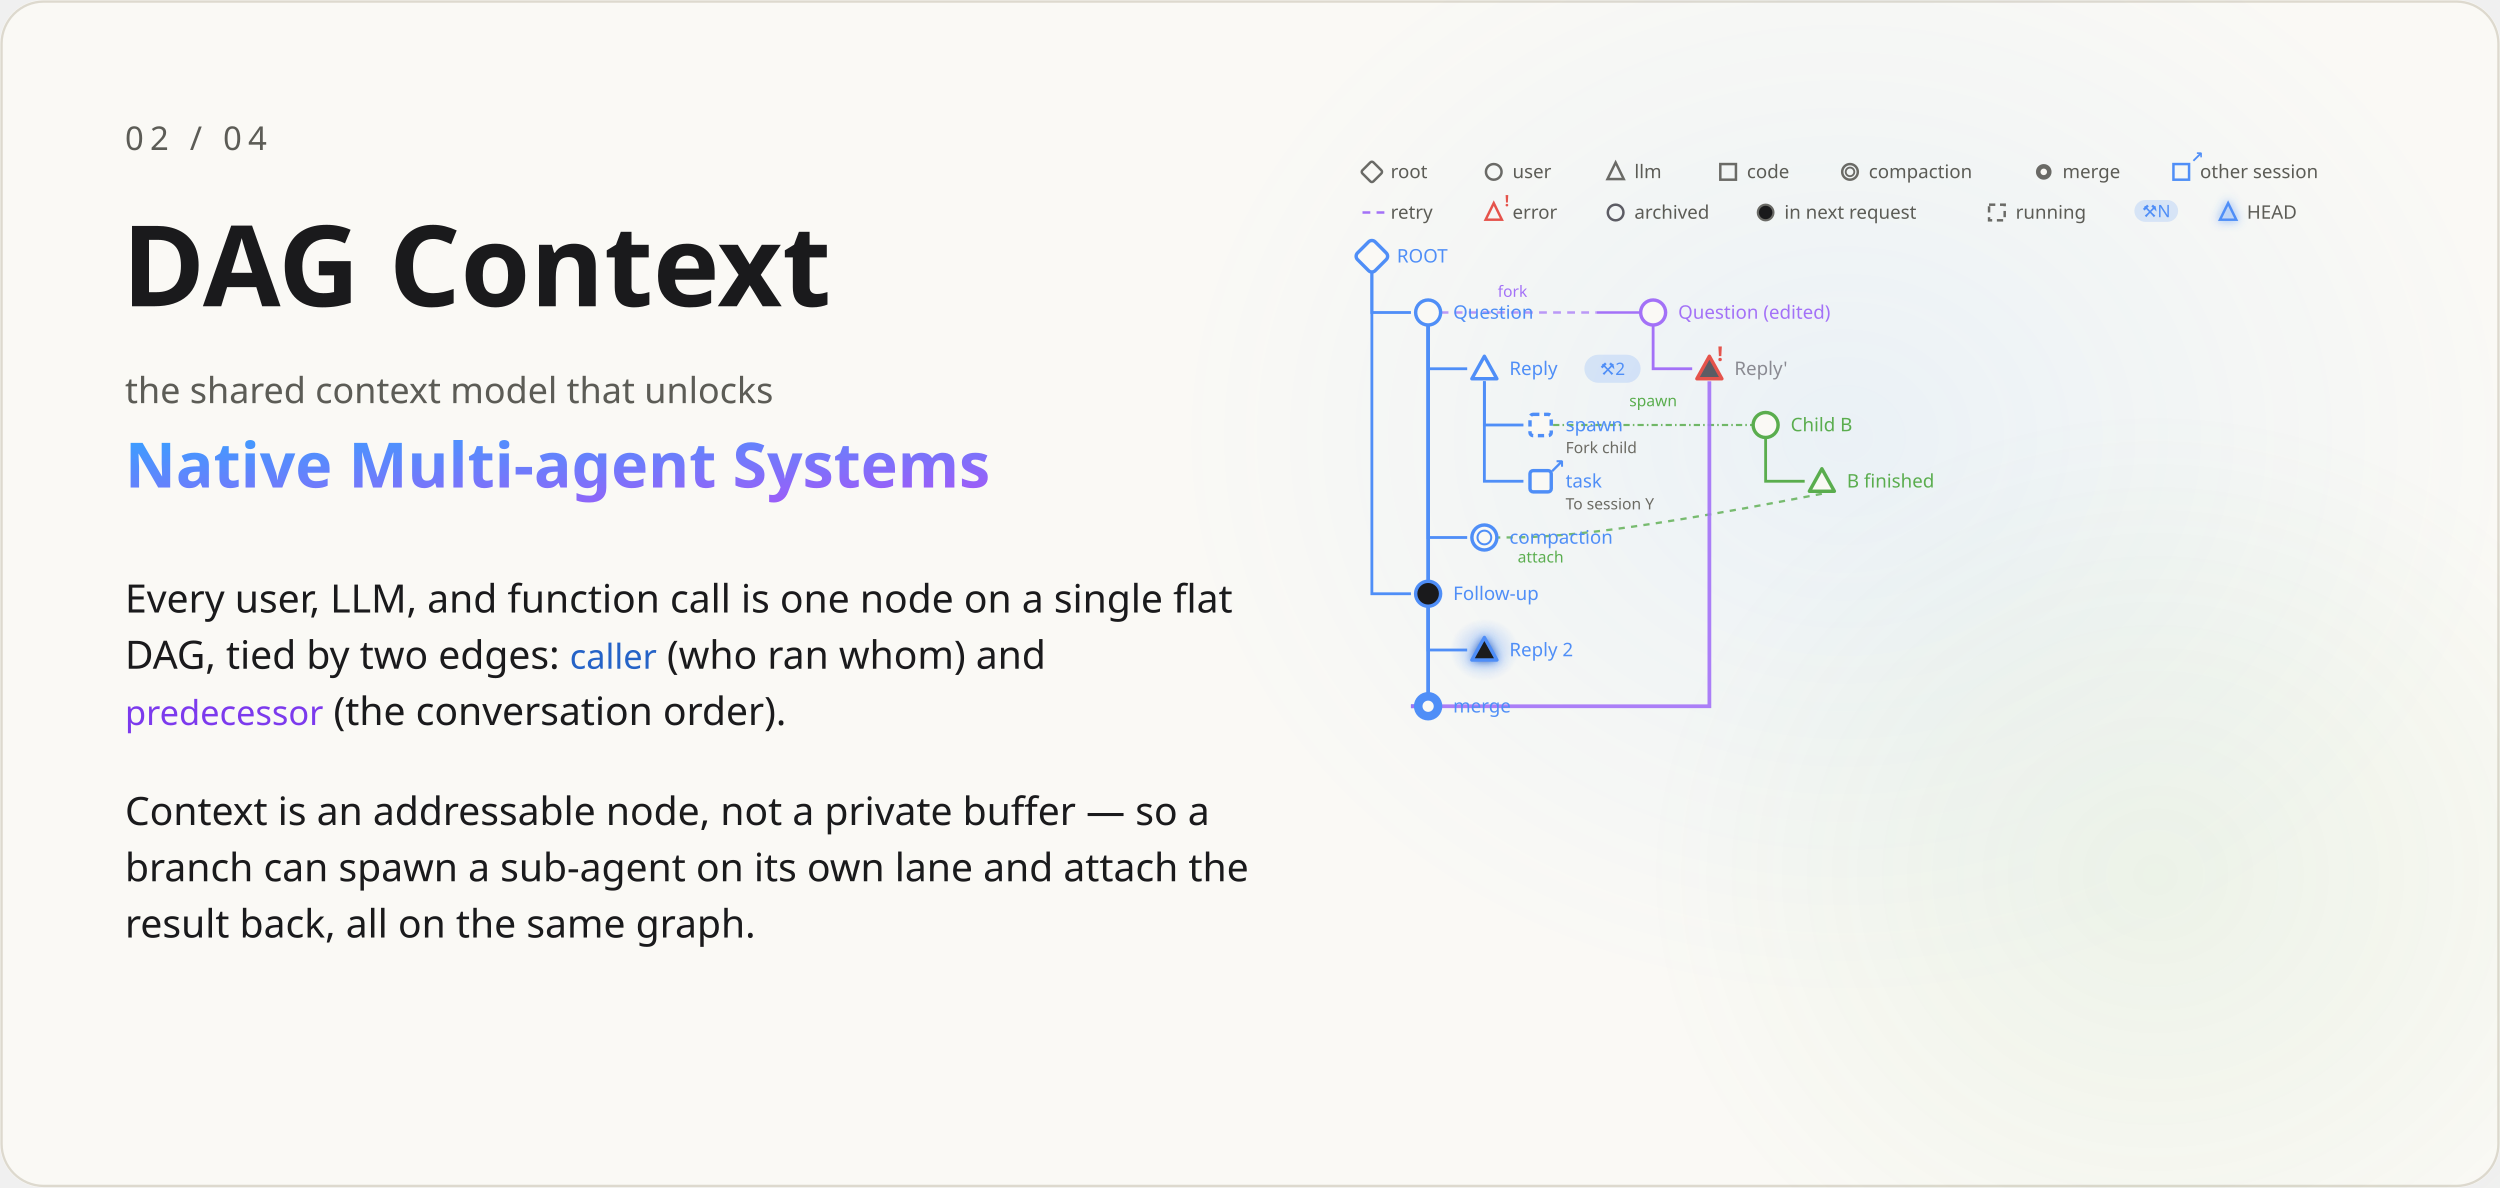
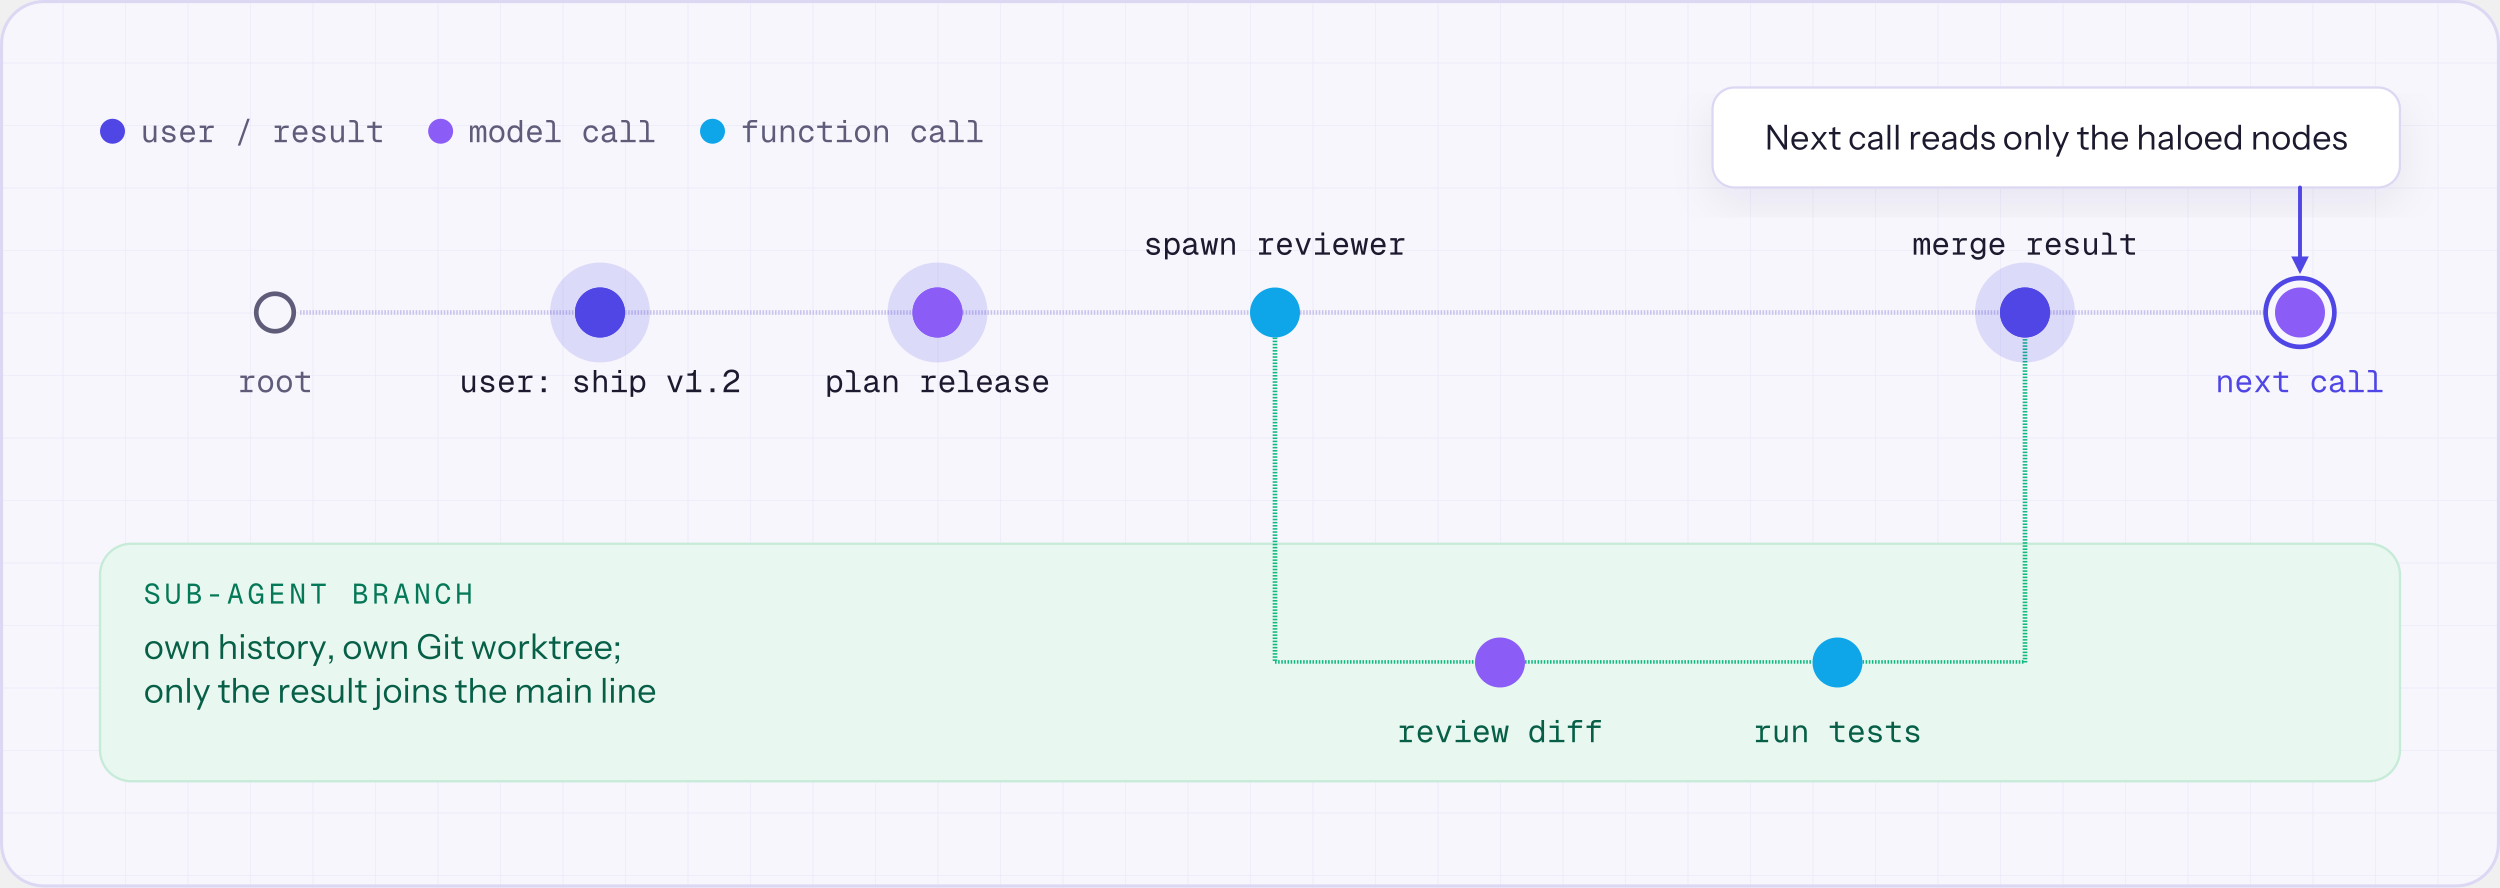
- <svg xmlns="http://www.w3.org/2000/svg" width="1600" height="760" viewBox="0 0 1600 760">
+ <svg xmlns="http://www.w3.org/2000/svg" width="1600" height="568" viewBox="0 0 1600 568" role="img" aria-label="Execution DAG: every call is a node and context is a selection of nodes">
  <defs>
-     <linearGradient id="bp-01-light" x1="0" y1="0" x2="1" y2="1">
-       <stop offset="0" stop-color="#3B9EFF" />
-       <stop offset="1" stop-color="#A855F7" />
-     </linearGradient>
-     <radialGradient id="glow-01-light" cx="0.5" cy="0.5" r="0.5">
-       <stop offset="0" stop-color="#3B9EFF" stop-opacity="0.08" />
-       <stop offset="1" stop-color="#3B9EFF" stop-opacity="0" />
-     </radialGradient>
-     <radialGradient id="glow2-01-light" cx="0.5" cy="0.5" r="0.5">
-       <stop offset="0" stop-color="#5AAD4E" stop-opacity="0.08" />
-       <stop offset="1" stop-color="#5AAD4E" stop-opacity="0" />
-     </radialGradient>
-     <radialGradient id="headHalo-01-light" cx="0.5" cy="0.5" r="0.5">
-       <stop offset="0" stop-color="#4f8ef7" stop-opacity="0.40" />
-       <stop offset="1" stop-color="#4f8ef7" stop-opacity="0" />
-     </radialGradient>
-     <filter id="headGlow-01-light" x="-80%" y="-80%" width="260%" height="260%">
-       <feGaussianBlur in="SourceGraphic" stdDeviation="3.2" result="b" />
-       <feMerge>
-         <feMergeNode in="b" />
-         <feMergeNode in="SourceGraphic" />
-       </feMerge>
+     <path id="mono-A" d="M26 0 242 710H358L574 0H482L300 632L118 0ZM135 202 165 286H435L465 202Z" />
+     <path id="mono-B" d="M90 0V710H290Q407 710 466.5 658.0Q526 606 526 516Q526 472 505.0 437.0Q484 402 446.0 382.0Q408 362 358 362V368Q420 368 464.5 347.0Q509 326 532.5 288.0Q556 250 556 198Q556 106 492.0 53.0Q428 0 315 0ZM176 84H316Q393 84 429.5 114.0Q466 144 466 198Q466 255 428.0 287.0Q390 319 316 319H176ZM176 403H294Q368 403 402.0 432.0Q436 461 436 514Q436 568 402.0 597.0Q368 626 294 626H176Z" />
+     <path id="mono-C" d="M302 -16Q217 -16 158.0 29.0Q99 74 68.5 157.0Q38 240 38 354Q38 469 68.5 552.0Q99 635 158.0 680.5Q217 726 302 726Q396 726 462.0 664.5Q528 603 550 493L458 487Q441 564 399.5 603.0Q358 642 302 642Q245 642 206.5 608.5Q168 575 148.0 510.5Q128 446 128 354Q128 263 148.0 199.0Q168 135 206.5 101.5Q245 68 302 68Q364 68 407.0 111.0Q450 154 465 239L556 234Q537 117 470.0 50.5Q403 -16 302 -16Z" />
+     <path id="mono-E" d="M90 0V710H522V626H176V397H510V315H176V84H530V0Z" />
+     <path id="mono-G" d="M298 -16Q223 -16 164.5 25.5Q106 67 72.0 149.5Q38 232 38 354Q38 469 69.5 552.0Q101 635 160.0 680.5Q219 726 302 726Q367 726 417.5 697.0Q468 668 502.0 616.5Q536 565 551 498L461 492Q444 558 404.5 600.0Q365 642 302 642Q247 642 208.0 608.5Q169 575 148.5 510.5Q128 446 128 354Q128 263 149.0 199.0Q170 135 209.5 101.5Q249 68 306 68Q357 68 393.5 94.5Q430 121 451.0 168.5Q472 216 474 277H304V359H554V0H474L470 168L494 160Q480 109 455.5 69.0Q431 29 392.5 6.5Q354 -16 298 -16Z" />
+     <path id="mono-H" d="M60 0V710H146V365L102 399H498L454 365V710H540V0H454V349L498 315H102L146 349V0Z" />
+     <path id="mono-N" d="M70 0V710H192L444 98V710H530V0H408L156 612V0Z" />
+     <path id="mono-R" d="M70 0V710H286Q398 710 463.0 653.5Q528 597 528 498Q528 448 505.0 409.5Q482 371 446.0 349.0Q410 327 372 324L368 336Q439 332 474.5 302.0Q510 272 516 204L534 0H448L431 193Q428 226 415.5 246.5Q403 267 376.5 276.5Q350 286 304 286H156V0ZM156 370H286Q360 370 399.0 403.5Q438 437 438 498Q438 560 399.0 593.0Q360 626 286 626H156Z" />
+     <path id="mono-S" d="M311 -16Q236 -16 178.0 15.0Q120 46 85.0 100.5Q50 155 44 227L134 233Q141 180 164.5 143.0Q188 106 225.5 87.0Q263 68 313 68Q363 68 397.0 80.5Q431 93 448.5 117.5Q466 142 466 176Q466 210 450.5 235.5Q435 261 392.5 283.0Q350 305 267 328Q193 349 147.5 374.0Q102 399 81.5 435.0Q61 471 61 524Q61 584 89.5 629.5Q118 675 171.0 700.5Q224 726 297 726Q370 726 422.0 696.5Q474 667 504.5 616.0Q535 565 543 500L453 494Q447 537 428.0 570.5Q409 604 376.0 623.0Q343 642 295 642Q229 642 190.0 610.5Q151 579 151 528Q151 495 165.5 473.5Q180 452 217.0 435.5Q254 419 321 400Q408 376 459.5 346.0Q511 316 533.5 274.5Q556 233 556 174Q556 118 525.0 75.0Q494 32 439.0 8.0Q384 -16 311 -16Z" />
+     <path id="mono-T" d="M257 0V626H40V710H560V626H343V0Z" />
+     <path id="mono-U" d="M300 -16Q188 -16 124.0 55.0Q60 126 60 248V710H146V248Q146 160 185.5 114.0Q225 68 300 68Q375 68 414.5 114.0Q454 160 454 248V710H540V248Q540 126 476.0 55.0Q412 -16 300 -16Z" />
+     <path id="mono-a" d="M230 -12Q180 -12 140.0 6.0Q100 24 77.0 56.5Q54 89 54 132Q54 200 94.5 237.5Q135 275 222 292L400 328Q400 396 369.5 429.0Q339 462 282 462Q227 462 196.0 437.5Q165 413 153 367L64 374Q79 449 135.5 495.5Q192 542 282 542Q378 542 431.0 484.5Q484 427 484 326V106Q484 88 492.0 81.0Q500 74 516 74H550V0Q544 -1 531.0 -1.5Q518 -2 506 -2Q472 -2 448.5 9.0Q425 20 413.0 44.5Q401 69 400 108H416Q409 74 382.5 46.5Q356 19 316.0 3.5Q276 -12 230 -12ZM238 62Q292 62 328.0 80.5Q364 99 382.0 132.5Q400 166 400 210V256L238 224Q184 214 163.0 193.5Q142 173 142 140Q142 103 167.5 82.5Q193 62 238 62Z" />
+     <path id="mono-c" d="M314 -12Q240 -12 185.0 22.0Q130 56 100.0 118.5Q70 181 70 265Q70 349 100.0 411.0Q130 473 185.0 507.5Q240 542 314 542Q373 542 419.0 520.5Q465 499 495.0 458.0Q525 417 536 358L448 352Q436 405 400.5 433.5Q365 462 314 462Q241 462 199.5 409.5Q158 357 158 265Q158 173 199.5 120.5Q241 68 314 68Q365 68 402.5 98.0Q440 128 452 188L540 182Q529 123 498.0 79.5Q467 36 420.0 12.0Q373 -12 314 -12Z" />
+     <path id="mono-colon" d="M238 0V122H362V0ZM238 386V508H362V386Z" />
+     <path id="mono-d" d="M267 -12Q197 -12 146.0 22.0Q95 56 67.5 118.0Q40 180 40 265Q40 350 67.5 412.0Q95 474 146.0 508.0Q197 542 267 542Q323 542 365.0 515.5Q407 489 426 456V710H510V0H434L431 80Q409 37 366.0 12.5Q323 -12 267 -12ZM272 68Q320 68 354.5 92.0Q389 116 407.5 160.5Q426 205 426 265Q426 327 407.5 371.0Q389 415 354.0 438.5Q319 462 270 462Q205 462 166.5 409.5Q128 357 128 265Q128 174 166.5 121.0Q205 68 272 68Z" />
+     <path id="mono-e" d="M309 -12Q234 -12 179.5 22.0Q125 56 95.5 118.5Q66 181 66 265Q66 349 95.5 411.0Q125 473 178.5 507.5Q232 542 305 542Q374 542 427.0 509.5Q480 477 510.0 415.0Q540 353 540 264V239H154Q159 154 199.5 111.0Q240 68 309 68Q361 68 394.5 92.5Q428 117 441 157L531 150Q510 79 451.5 33.5Q393 -12 309 -12ZM154 313H448Q442 390 403.0 426.0Q364 462 305 462Q244 462 204.5 424.5Q165 387 154 313Z" />
+     <path id="mono-f" d="M212 0V564Q212 635 248.5 672.5Q285 710 360 710H530V636H360Q329 636 312.5 616.5Q296 597 296 564V0ZM70 456V530H520V456Z" />
+     <path id="mono-g" d="M297 -162Q240 -162 194.0 -143.0Q148 -124 117.0 -89.0Q86 -54 75 -8L163 -2Q175 -39 205.5 -60.5Q236 -82 297 -82Q369 -82 407.5 -53.0Q446 -24 446 34V120Q427 78 385.0 53.0Q343 28 291 28Q224 28 171.5 61.0Q119 94 89.5 152.0Q60 210 60 285Q60 361 89.0 418.5Q118 476 169.5 509.0Q221 542 287 542Q343 542 387.5 516.0Q432 490 450 446V530H530V36Q530 -26 502.0 -70.5Q474 -115 422.0 -138.5Q370 -162 297 -162ZM295 108Q363 108 404.0 155.5Q445 203 446 285Q447 340 428.5 379.5Q410 419 375.5 440.5Q341 462 295 462Q225 462 186.5 414.5Q148 367 148 285Q148 203 187.5 155.5Q227 108 295 108Z" />
+     <path id="mono-h" d="M100 0V710H184V413L174 415Q184 459 208.0 487.0Q232 515 267.0 528.5Q302 542 343 542Q400 542 439.5 516.5Q479 491 499.5 445.5Q520 400 520 341V0H436V317Q436 394 408.5 431.0Q381 468 325 468Q261 468 222.5 429.0Q184 390 184 316V0Z" />
+     <path id="mono-hyphen" d="M140 252V331H460V252Z" />
+     <path id="mono-i" d="M293 0V530H377V0ZM80 0V74H560V0ZM90 456V530H377V456ZM285 613V711H373V613Z" />
+     <path id="mono-l" d="M273 0V568Q273 600 255.0 618.0Q237 636 205 636H80V710H209Q282 710 319.5 672.5Q357 635 357 562V0ZM60 0V74H540V0Z" />
+     <path id="mono-m" d="M40 0V530H117L120 412L110 414Q119 473 148.5 507.5Q178 542 224 542Q271 542 296.5 508.0Q322 474 328 408H318Q327 470 358.5 506.0Q390 542 438 542Q502 542 531.0 498.0Q560 454 560 352V0H476V340Q476 411 461.0 439.5Q446 468 414 468Q393 468 377.0 454.5Q361 441 351.5 412.0Q342 383 342 338V0H258V340Q258 408 243.5 438.0Q229 468 196 468Q175 468 159.0 454.5Q143 441 133.5 412.0Q124 383 124 338V0Z" />
+     <path id="mono-n" d="M84 0V530H161L164 395L154 404Q164 451 190.5 481.5Q217 512 254.0 527.0Q291 542 332 542Q393 542 433.5 515.0Q474 488 495.0 442.5Q516 397 516 341V0H432V317Q432 391 403.0 429.5Q374 468 314 468Q273 468 240.0 450.5Q207 433 187.5 399.5Q168 366 168 317V0Z" />
+     <path id="mono-o" d="M300 -12Q227 -12 172.5 22.0Q118 56 88.0 118.5Q58 181 58 265Q58 350 88.0 412.0Q118 474 172.5 508.0Q227 542 300 542Q373 542 427.5 508.0Q482 474 512.0 412.0Q542 350 542 265Q542 181 512.0 118.5Q482 56 427.5 22.0Q373 -12 300 -12ZM300 68Q373 68 413.5 120.5Q454 173 454 265Q454 357 413.5 409.5Q373 462 300 462Q227 462 186.5 409.5Q146 357 146 265Q146 173 186.5 120.5Q227 68 300 68Z" />
+     <path id="mono-one" d="M284 0V526H98V600H194Q232 600 255.5 611.0Q279 622 289.5 646.0Q300 670 300 710H370V0ZM60 0V84H540V0Z" />
+     <path id="mono-p" d="M80 -150V530H158L160 410L148 416Q168 478 214.5 510.0Q261 542 322 542Q401 542 451.5 503.0Q502 464 526.0 401.0Q550 338 550 265Q550 192 526.0 129.0Q502 66 451.5 27.0Q401 -12 322 -12Q281 -12 245.5 2.0Q210 16 185.5 41.0Q161 66 152 100L164 114V-150ZM314 68Q383 68 422.5 120.0Q462 172 462 265Q462 358 422.5 410.0Q383 462 314 462Q268 462 234.5 440.0Q201 418 182.5 374.0Q164 330 164 265Q164 200 182.0 156.0Q200 112 234.0 90.0Q268 68 314 68Z" />
+     <path id="mono-period" d="M238 0V122H362V0Z" />
+     <path id="mono-r" d="M228 0V530H298L306 396L298 398Q308 466 341.5 498.0Q375 530 431 530H540V454H432Q393 454 366.5 438.5Q340 423 326.0 393.5Q312 364 312 320V0ZM90 0V74H480V0ZM90 456V530H274V456Z" />
+     <path id="mono-s" d="M310 -12Q241 -12 191.0 12.0Q141 36 112.5 76.5Q84 117 80 167L168 173Q176 124 211.5 96.0Q247 68 310 68Q369 68 401.5 85.0Q434 102 434 138Q434 161 423.0 176.0Q412 191 382.0 201.5Q352 212 294 222Q217 236 173.5 256.5Q130 277 112.0 308.0Q94 339 94 382Q94 428 117.0 464.0Q140 500 185.0 521.0Q230 542 295 542Q361 542 405.5 518.5Q450 495 476.0 456.5Q502 418 510 372L422 366Q416 394 399.5 415.5Q383 437 356.5 449.5Q330 462 294 462Q236 462 208.0 439.0Q180 416 180 382Q180 355 193.0 339.0Q206 323 235.0 313.5Q264 304 312 296Q394 283 439.0 262.5Q484 242 502.0 212.0Q520 182 520 138Q520 91 492.5 57.5Q465 24 417.5 6.0Q370 -12 310 -12Z" />
+     <path id="mono-slash" d="M108 -110 412 750H492L188 -110Z" />
+     <path id="mono-t" d="M378 0Q301 0 263.0 36.0Q225 72 225 146V654H309V146Q309 109 326.0 91.5Q343 74 378 74H520V0ZM50 456V530H520V456Z" />
+     <path id="mono-two" d="M50 0Q50 75 73.5 135.5Q97 196 156.5 251.0Q216 306 322 362Q371 388 401.0 410.0Q431 432 445.0 457.0Q459 482 459 518Q459 555 443.0 582.5Q427 610 395.5 626.0Q364 642 317 642Q242 642 198.5 603.0Q155 564 144 492L54 498Q66 602 134.0 664.0Q202 726 317 726Q390 726 442.0 700.0Q494 674 521.5 627.5Q549 581 549 520Q549 466 531.0 426.5Q513 387 470.5 353.0Q428 319 354 280Q290 246 246.5 211.0Q203 176 180.5 143.5Q158 111 156 84H550V0Z" />
+     <path id="mono-u" d="M263 -12Q184 -12 137.0 41.5Q90 95 90 189V530H174V212Q174 135 201.5 98.5Q229 62 286 62Q348 62 384.0 102.5Q420 143 420 214V530H504V0H424V131L437 124Q421 59 376.0 23.5Q331 -12 263 -12Z" />
+     <path id="mono-v" d="M247 0 50 530H142L300 86L458 530H550L353 0Z" />
+     <path id="mono-w" d="M125 0 20 530H112L181 88L259 456H341L419 88L488 530H580L476 0H370L300 334L230 0Z" />
+     <path id="mono-x" d="M54 0 249 272 64 530H162L301 330L437 530H537L353 270L546 0H448L301 214L154 0Z" />
+     <path id="sans-G" d="M410 -10Q300 -10 219.0 35.0Q138 80 94.0 161.5Q50 243 50 354Q50 465 93.5 549.5Q137 634 214.5 682.0Q292 730 393 730Q472 730 536.5 700.0Q601 670 642.5 617.0Q684 564 693 494H611Q601 568 542.5 612.0Q484 656 396 656Q317 656 258.0 618.5Q199 581 166.5 514.0Q134 447 134 356Q134 265 167.5 199.5Q201 134 264.5 99.0Q328 64 417 64Q478 64 526.0 81.5Q574 99 613 136L695 106Q640 48 568.5 19.0Q497 -10 410 -10ZM613 106V339L644 308H416V380H695V106Z" />
+     <path id="sans-N" d="M86 0V720H171L584 114L572 112V720H650V0H565L152 606L164 608V0Z" />
+     <path id="sans-a" d="M393 0Q389 17 387.5 39.0Q386 61 386 95H381V339Q381 397 354.5 424.5Q328 452 269 452Q211 452 176.5 428.5Q142 405 138 362H61Q66 436 123.0 478.0Q180 520 272 520Q367 520 413.0 475.0Q459 430 459 340V95Q459 73 462.0 49.5Q465 26 470 0ZM218 -10Q139 -10 92.5 28.5Q46 67 46 134Q46 201 92.0 238.0Q138 275 226 290L404 320V254L238 228Q182 219 153.0 198.0Q124 177 124 137Q124 98 150.5 78.0Q177 58 229 58Q296 58 338.5 88.5Q381 119 381 168L394 97Q378 46 331.5 18.0Q285 -10 218 -10Z" />
+     <path id="sans-c" d="M282 -10Q212 -10 157.5 24.5Q103 59 71.5 119.5Q40 180 40 257Q40 334 71.5 393.0Q103 452 157.5 486.0Q212 520 281 520Q338 520 383.5 498.0Q429 476 458.5 435.5Q488 395 496 341H422Q412 390 376.0 421.0Q340 452 283 452Q234 452 198.0 428.0Q162 404 142.0 360.0Q122 316 122 257Q122 198 142.0 153.0Q162 108 198.5 83.0Q235 58 284 58Q339 58 376.0 88.5Q413 119 423 168H497Q488 115 457.5 74.5Q427 34 382.0 12.0Q337 -10 282 -10Z" />
+     <path id="sans-comma" d="M77 -144V-103Q106 -92 119.0 -68.5Q132 -45 132 3L163 0H77V102H178V21Q178 -43 154.0 -85.0Q130 -127 77 -144Z" />
+     <path id="sans-d" d="M451 0V119L461 116Q442 58 391.5 24.0Q341 -10 271 -10Q202 -10 150.5 23.0Q99 56 70.5 115.0Q42 174 42 253Q42 333 71.0 393.0Q100 453 152.0 486.0Q204 519 274 519Q346 519 395.0 484.0Q444 449 462 385L446 383V720H526V0ZM286 60Q363 60 406.5 112.5Q450 165 450 256Q450 345 406.0 397.0Q362 449 286 449Q210 449 167.0 397.0Q124 345 124 253Q124 163 167.0 111.5Q210 60 286 60Z" />
+     <path id="sans-e" d="M289 -10Q216 -10 160.0 24.5Q104 59 72.0 119.0Q40 179 40 257Q40 335 71.5 394.5Q103 454 160.0 487.0Q217 520 291 520Q362 520 414.5 489.0Q467 458 495.5 402.0Q524 346 524 270Q524 260 523.5 251.0Q523 242 521 231H100V298H472L446 261Q446 353 405.5 402.5Q365 452 291 452Q215 452 168.5 399.5Q122 347 122 258Q122 167 168.5 112.5Q215 58 293 58Q342 58 379.0 79.5Q416 101 433 141H509Q484 71 425.5 30.5Q367 -10 289 -10Z" />
+     <path id="sans-h" d="M80 0V720H160V0ZM445 0V334Q445 392 416.0 421.0Q387 450 330 450Q280 450 241.5 428.0Q203 406 181.5 367.0Q160 328 160 276L147 397Q173 454 226.5 487.0Q280 520 348 520Q428 520 476.5 474.5Q525 429 525 355V0Z" />
+     <path id="sans-i" d="M80 0V510H160V0ZM74 626V720H166V626Z" />
+     <path id="sans-j" d="M16 -215Q-3 -215 -15.0 -213.0Q-27 -211 -35 -208V-145Q-28 -147 -15.5 -149.0Q-3 -151 11 -151Q50 -151 65.0 -134.0Q80 -117 80 -83V510H160V-87Q160 -149 126.0 -182.0Q92 -215 16 -215ZM74 626V720H166V626Z" />
+     <path id="sans-k" d="M80 0V740H160V0ZM413 0 142 265 403 510H513L220 242L225 289L523 0Z" />
+     <path id="sans-l" d="M80 0V720H160V0Z" />
+     <path id="sans-m" d="M80 0V510H155V390H160V0ZM424 0V338Q424 396 398.0 423.0Q372 450 323 450Q277 450 240.0 428.0Q203 406 181.5 367.0Q160 328 160 276L147 397Q173 454 225.0 487.0Q277 520 338 520Q412 520 458.0 476.5Q504 433 504 359V0ZM768 0V338Q768 396 742.0 423.0Q716 450 667 450Q621 450 584.0 428.0Q547 406 525.5 367.0Q504 328 504 276L484 397Q510 454 564.0 487.0Q618 520 680 520Q754 520 801.0 476.5Q848 433 848 359V0Z" />
+     <path id="sans-n" d="M80 0V510H155V390H160V0ZM445 0V334Q445 392 416.0 421.0Q387 450 330 450Q280 450 241.5 428.0Q203 406 181.5 367.0Q160 328 160 276L147 397Q173 454 226.5 487.0Q280 520 348 520Q428 520 476.5 474.5Q525 429 525 355V0Z" />
+     <path id="sans-o" d="M292 -10Q217 -10 160.0 25.0Q103 60 71.5 120.5Q40 181 40 257Q40 334 72.0 393.0Q104 452 160.5 486.0Q217 520 292 520Q368 520 424.5 486.0Q481 452 512.5 393.0Q544 334 544 257Q544 181 512.5 120.5Q481 60 424.5 25.0Q368 -10 292 -10ZM292 58Q344 58 382.0 83.5Q420 109 441.0 154.0Q462 199 462 258Q462 346 415.5 399.0Q369 452 292 452Q216 452 169.0 399.0Q122 346 122 258Q122 199 143.0 154.0Q164 109 202.5 83.5Q241 58 292 58Z" />
+     <path id="sans-r" d="M80 0V510H155V380H160V0ZM160 266 147 387Q165 452 211.0 486.0Q257 520 317 520Q342 520 351 516V439Q346 441 337.0 441.5Q328 442 315 442Q239 442 199.5 396.5Q160 351 160 266Z" />
+     <path id="sans-s" d="M253 -10Q159 -10 103.0 33.5Q47 77 39 157H116Q123 108 159.0 82.0Q195 56 255 56Q308 56 338.0 76.0Q368 96 368 133Q368 159 351.0 178.5Q334 198 283 211L201 232Q131 250 96.0 287.5Q61 325 61 377Q61 443 110.0 481.5Q159 520 243 520Q326 520 378.0 480.0Q430 440 437 369H360Q353 410 322.0 432.0Q291 454 240 454Q191 454 164.0 435.5Q137 417 137 383Q137 357 156.5 338.0Q176 319 222 306L302 284Q373 265 409.0 226.0Q445 187 445 132Q445 65 394.0 27.5Q343 -10 253 -10Z" />
+     <path id="sans-semicolon" d="M77 -144V-103Q106 -92 119.0 -68.5Q132 -45 132 3L163 0H77V102H178V21Q178 -43 154.0 -85.0Q130 -127 77 -144ZM76 380V483H179V380Z" />
+     <path id="sans-t" d="M284 -9Q199 -9 160.5 29.5Q122 68 122 141V629L202 659V142Q202 99 224.0 79.0Q246 59 296 59Q316 59 330.5 61.5Q345 64 354 68V0Q344 -4 325.5 -6.5Q307 -9 284 -9ZM17 442V510H354V442Z" />
+     <path id="sans-u" d="M246 -10Q196 -10 157.0 10.5Q118 31 96.0 68.5Q74 106 74 155V510H154V176Q154 118 182.5 89.0Q211 60 264 60Q312 60 349.0 82.0Q386 104 407.5 143.5Q429 183 429 234L442 113Q417 56 364.0 23.0Q311 -10 246 -10ZM434 0V120H429V510H509V0Z" />
+     <path id="sans-w" d="M184 0 28 510H109L229 73H209L353 510H418L563 73H543L662 510H739L583 0H518L374 427H395L249 0Z" />
+     <path id="sans-x" d="M426 0 257 237 55 510H148L304 291L519 0ZM262 287 422 510H512L304 233ZM296 232 123 0H32L257 289Z" />
+     <path id="sans-y" d="M124 -205 238 60 256 88 423 510H505L209 -205ZM247 -5 18 510H106L303 49Z" />
+     <marker id="head-accent" viewBox="0 0 10 10" refX="7" refY="5" markerWidth="4.5" markerHeight="4.5" orient="auto">
+       <path d="M0 0 L10 5 L0 10 z" fill="#4F46E5" />
+     </marker>
+     <pattern id="grid" width="40" height="40" patternUnits="userSpaceOnUse">
+       <path d="M40 0 L0 0 L0 40" fill="none" stroke="#ECEAF8" stroke-width="1" />
+     </pattern>
+     <filter id="shadow" x="-10%" y="-10%" width="120%" height="140%">
+       <feDropShadow dx="0" dy="10" stdDeviation="14" flood-color="#23214F" flood-opacity="0.07" />
    </filter>
  </defs>
-   <rect width="1600" height="760" rx="28" fill="#faf9f5" />
-   <rect x="1" y="1" width="1598" height="758" rx="27" fill="none" stroke="#ddd9ce" stroke-width="1.5" />
-   <ellipse cx="1180" cy="280" rx="430" ry="360" fill="url(#glow-01-light)" />
-   <ellipse cx="1380" cy="560" rx="330" ry="300" fill="url(#glow2-01-light)" />
-   <text x="80" y="96" font-family="Geist Mono" font-size="21" fill="#5c5c56" letter-spacing="4">02 / 04</text>
-   <text x="78" y="196" font-family="Instrument Sans" font-weight="700" font-size="72" fill="#1a1a1c">DAG Context</text>
-   <text x="80" y="258" font-family="Geist Mono" font-size="23" fill="#5c5c56">the shared context model that unlocks</text>
-   <text x="80" y="312" font-family="Instrument Sans" font-weight="700" font-size="40" fill="url(#bp-01-light)">Native Multi-agent Systems</text>
-   <text x="80" y="392" font-family="Instrument Sans" font-size="25" fill="#1a1a1c">Every user, LLM, and function call is one node on a single flat</text>
-   <text x="80" y="428" font-family="Instrument Sans" font-size="25" fill="#1a1a1c">DAG, tied by two edges: <tspan font-family="Geist Mono" font-size="22" fill="#2563c7">caller</tspan> (who ran whom) and</text>
-   <text x="80" y="464" font-family="Instrument Sans" font-size="25" fill="#1a1a1c">
-     <tspan font-family="Geist Mono" font-size="22" fill="#7c3aed">predecessor</tspan> (the conversation order).</text>
-   <text x="80" y="528" font-family="Instrument Sans" font-size="25" fill="#1a1a1c">Context is an addressable node, not a private buffer — so a</text>
-   <text x="80" y="564" font-family="Instrument Sans" font-size="25" fill="#1a1a1c">branch can spawn a sub-agent on its own lane and attach the</text>
-   <text x="80" y="600" font-family="Instrument Sans" font-size="25" fill="#1a1a1c">result back, all on the same graph.</text>
-   <g transform="translate(878,100)">
-     <g font-family="Geist Mono" font-size="12" fill="#5c5c56">
-       <g transform="translate(0,10)">
-         <rect x="-5" y="-5" width="10" height="10" rx="1.4" transform="rotate(45)" fill="none" stroke="#6a6a66" stroke-width="1.6" />
-         <text x="12" y="4">root</text>
-       </g>
-       <g transform="translate(78,10)">
-         <circle r="5" fill="none" stroke="#6a6a66" stroke-width="1.6" />
-         <text x="12" y="4">user</text>
-       </g>
-       <g transform="translate(156,10)">
-         <polygon points="0,-6 5.2,4.6 -5.2,4.6" fill="none" stroke="#6a6a66" stroke-width="1.6" />
-         <text x="12" y="4">llm</text>
-       </g>
-       <g transform="translate(228,10)">
-         <rect x="-5" y="-5" width="10" height="10" fill="none" stroke="#6a6a66" stroke-width="1.6" />
-         <text x="12" y="4">code</text>
-       </g>
-       <g transform="translate(306,10)">
-         <circle r="5" fill="none" stroke="#6a6a66" stroke-width="1.6" />
-         <circle r="2.75" fill="none" stroke="#6a6a66" stroke-width="1.2" />
-         <text x="12" y="4">compaction</text>
-       </g>
-       <g transform="translate(430,10)">
-         <circle r="5" fill="#6a6a66" />
-         <circle r="2.1" fill="#faf9f5" />
-         <text x="12" y="4">merge</text>
-       </g>
-       <g transform="translate(518,10)">
-         <rect x="-5" y="-5" width="10" height="10" fill="none" stroke="#4f8ef7" stroke-width="1.6" />
-         <text x="6" y="-6" font-size="10" font-weight="700" fill="#4f8ef7">↗</text>
-         <text x="12" y="4">other session</text>
-       </g>
-       <g transform="translate(0,36)">
-         <line x1="-6" y1="0" x2="8" y2="0" stroke="#a371f7" stroke-width="1.6" stroke-dasharray="5 4" />
-         <text x="12" y="4">retry</text>
-       </g>
-       <g transform="translate(78,36)">
-         <polygon points="0,-6 5.2,4.6 -5.2,4.6" fill="none" stroke="#e5534b" stroke-width="1.6" />
-         <text x="7" y="-4" font-size="10" font-weight="700" fill="#e5534b">!</text>
-         <text x="12" y="4">error</text>
-       </g>
-       <g transform="translate(156,36)">
-         <circle r="5" fill="none" stroke="#5c5c64" stroke-width="1.6" />
-         <text x="12" y="4">archived</text>
-       </g>
-       <g transform="translate(252,36)">
-         <circle r="5" fill="#1a1a1c" stroke="#6a6a66" stroke-width="1.4" />
-         <text x="12" y="4">in next request</text>
-       </g>
-       <g transform="translate(400,36)">
-         <rect x="-5" y="-5" width="10" height="10" fill="none" stroke="#6a6a66" stroke-width="1.6" stroke-dasharray="4 3" />
-         <text x="12" y="4">running</text>
-       </g>
-       <g transform="translate(490,36)">
-         <rect x="-2" y="-8" width="28" height="14" rx="7" fill="#4f8ef7" opacity="0.18" />
-         <text x="12" y="3" fill="#4f8ef7" font-size="11" text-anchor="middle">⚒N</text>
-       </g>
-       <g transform="translate(548,36)">
-         <polygon points="0,-6 5.2,4.6 -5.2,4.6" fill="none" stroke="#4f8ef7" stroke-width="1.6" filter="url(#headGlow-01-light)" />
-         <text x="12" y="4">HEAD</text>
-       </g>
-     </g>
-     <g transform="translate(0,64)">
-       <path d="M 0 8 L 0 36 L 25 36" fill="none" stroke="#4f8ef7" stroke-width="1.8" />
-       <path d="M 36 44 L 36 72 L 61 72" fill="none" stroke="#4f8ef7" stroke-width="1.8" />
-       <path d="M 72 80 L 72 108 L 97 108" fill="none" stroke="#4f8ef7" stroke-width="1.8" />
-       <path d="M 72 80 L 72 144 L 97 144" fill="none" stroke="#4f8ef7" stroke-width="1.8" />
-       <path d="M 36 44 L 36 180 L 61 180" fill="none" stroke="#4f8ef7" stroke-width="1.8" />
-       <path d="M 0 8 L 0 216 L 25 216" fill="none" stroke="#4f8ef7" stroke-width="1.8" />
-       <path d="M 36 224 L 36 252 L 61 252" fill="none" stroke="#4f8ef7" stroke-width="1.8" />
-       <path d="M 36 44 L 36 288 L 25 288" fill="none" stroke="#4f8ef7" stroke-width="2.4" />
-       <path d="M 44 36 L 144 36" fill="none" stroke="#a371f7" stroke-width="1.6" stroke-dasharray="5 4" opacity="0.7" />
-       <path d="M 144 36 L 172 36" fill="none" stroke="#a371f7" stroke-width="1.6" />
-       <path d="M 180 44 L 180 72 L 205 72" fill="none" stroke="#a371f7" stroke-width="1.8" />
-       <path d="M 116 108 L 244 108" fill="none" stroke="#5aad4e" stroke-width="1.4" stroke-dasharray="4 2 1 2" opacity="0.85" />
-       <path d="M 252 116 L 252 144 L 277 144" fill="none" stroke="#5aad4e" stroke-width="1.8" />
-       <path d="M 288 152 C 144 180, 108 180, 80 180" fill="none" stroke="#5aad4e" stroke-width="1.5" stroke-dasharray="4 4" opacity="0.8" />
-       <path d="M 216 80 L 216 288 L 25 288" fill="none" stroke="#a371f7" stroke-width="2.4" opacity="0.9" />
-       <text x="90" y="26" text-anchor="middle" fill="#a371f7" font-family="Geist Mono" font-size="10">fork</text>
-       <text x="180" y="96" text-anchor="middle" fill="#5aad4e" font-family="Geist Mono" font-size="10">spawn</text>
-       <text x="108" y="196" text-anchor="middle" fill="#5aad4e" font-family="Geist Mono" font-size="10">attach</text>
-       <ellipse cx="72" cy="252" rx="22" ry="20" fill="url(#headHalo-01-light)" />
-       <rect x="-8" y="-8" width="16" height="16" rx="3" transform="rotate(45 0 0)" fill="#faf9f5" stroke="#4f8ef7" stroke-width="2.2" />
-       <text x="16" y="4" fill="#4f8ef7" font-family="Geist Mono" font-size="12">ROOT</text>
-       <circle cx="36" cy="36" r="8" fill="#faf9f5" stroke="#4f8ef7" stroke-width="2.2" />
-       <text x="52" y="40" fill="#4f8ef7" font-family="Geist Mono" font-size="12">Question</text>
-       <polygon points="72,64 64,78.4 80,78.4" fill="#faf9f5" stroke="#4f8ef7" stroke-width="2.2" stroke-linejoin="round" />
-       <text x="88" y="76" fill="#4f8ef7" font-family="Geist Mono" font-size="12">Reply</text>
-       <rect x="101.2" y="101.2" width="13.6" height="13.6" rx="2" fill="#faf9f5" stroke="#4f8ef7" stroke-width="2.2" stroke-dasharray="4 3" />
-       <text x="124" y="112" fill="#4f8ef7" font-family="Geist Mono" font-size="12">spawn</text>
-       <text x="124" y="126" fill="#6b6a63" font-family="Geist Mono" font-size="10">Fork child</text>
-       <rect x="101.2" y="137.2" width="13.6" height="13.6" rx="2" fill="#faf9f5" stroke="#4f8ef7" stroke-width="2.2" />
-       <text x="113" y="139" fill="#4f8ef7" font-family="Geist Mono" font-size="13" font-weight="700">↗</text>
-       <text x="124" y="148" fill="#4f8ef7" font-family="Geist Mono" font-size="12">task</text>
-       <text x="124" y="162" fill="#6b6a63" font-family="Geist Mono" font-size="10">To session Y</text>
-       <circle cx="72" cy="180" r="8" fill="#faf9f5" stroke="#4f8ef7" stroke-width="2.2" />
-       <circle cx="72" cy="180" r="4.4" fill="none" stroke="#4f8ef7" stroke-width="1.3" />
-       <text x="88" y="184" fill="#4f8ef7" font-family="Geist Mono" font-size="12">compaction</text>
-       <circle cx="36" cy="216" r="8" fill="#1a1a1c" stroke="#4f8ef7" stroke-width="2.2" />
-       <text x="52" y="220" fill="#4f8ef7" font-family="Geist Mono" font-size="12">Follow-up</text>
-       <polygon filter="url(#headGlow-01-light)" points="72,244 64,258.4 80,258.4" fill="#1a1a1c" stroke="#4f8ef7" stroke-width="2.2" stroke-linejoin="round" />
-       <text x="88" y="256" fill="#4f8ef7" font-family="Geist Mono" font-size="12">Reply 2</text>
-       <circle cx="36" cy="288" r="8" fill="#4f8ef7" stroke="#4f8ef7" stroke-width="2.2" />
-       <circle cx="36" cy="288" r="3.6" fill="#faf9f5" />
-       <text x="52" y="292" fill="#4f8ef7" font-family="Geist Mono" font-size="12">merge</text>
-       <circle cx="180" cy="36" r="8" fill="#faf9f5" stroke="#a371f7" stroke-width="2.2" />
-       <text x="196" y="40" fill="#a371f7" font-family="Geist Mono" font-size="12">Question (edited)</text>
-       <polygon points="216,64 208,78.4 224,78.4" fill="#5c5c64" stroke="#e5534b" stroke-width="2.2" stroke-linejoin="round" />
-       <text x="221" y="67" fill="#e5534b" font-family="Geist Mono" font-size="13" font-weight="700">!</text>
-       <text x="232" y="76" fill="#8a8a92" font-family="Geist Mono" font-size="12">Reply'</text>
-       <circle cx="252" cy="108" r="8" fill="#faf9f5" stroke="#5aad4e" stroke-width="2.2" />
-       <text x="268" y="112" fill="#5aad4e" font-family="Geist Mono" font-size="12">Child B</text>
-       <polygon points="288,136 280,150.4 296,150.4" fill="#faf9f5" stroke="#5aad4e" stroke-width="2.2" stroke-linejoin="round" />
-       <text x="304" y="148" fill="#5aad4e" font-family="Geist Mono" font-size="12">B finished</text>
-       <rect x="136" y="63" width="36" height="18" rx="9" fill="#4f8ef7" opacity="0.18" />
-       <text x="154" y="76" fill="#4f8ef7" font-family="Geist Mono" font-size="11" text-anchor="middle">⚒2</text>
+   <rect width="1600" height="568" rx="28" fill="#F7F6FD" />
+   <rect width="1600" height="568" rx="28" fill="url(#grid)" />
+   <rect x="1" y="1" width="1598" height="566" rx="27" fill="none" stroke="#DCD8F3" stroke-width="2" />
+   <g transform="translate(0 -200)">
+     <circle cx="72" cy="284" r="8" fill="#4F46E5" />
+     <g fill="#5F5C7A" transform="translate(90.0 291.0) scale(0.02 -0.02)">
+       <use href="#mono-u" x="0" />
+       <use href="#mono-s" x="600" />
+       <use href="#mono-e" x="1200" />
+       <use href="#mono-r" x="1800" />
+       <use href="#mono-slash" x="3000" />
+       <use href="#mono-r" x="4200" />
+       <use href="#mono-e" x="4800" />
+       <use href="#mono-s" x="5400" />
+       <use href="#mono-u" x="6000" />
+       <use href="#mono-l" x="6600" />
+       <use href="#mono-t" x="7200" />
+     </g>
+     <circle cx="282.0" cy="284" r="8" fill="#8B5CF6" />
+     <g fill="#5F5C7A" transform="translate(300.0 291.0) scale(0.02 -0.02)">
+       <use href="#mono-m" x="0" />
+       <use href="#mono-o" x="600" />
+       <use href="#mono-d" x="1200" />
+       <use href="#mono-e" x="1800" />
+       <use href="#mono-l" x="2400" />
+       <use href="#mono-c" x="3600" />
+       <use href="#mono-a" x="4200" />
+       <use href="#mono-l" x="4800" />
+       <use href="#mono-l" x="5400" />
+     </g>
+     <circle cx="456.0" cy="284" r="8" fill="#0EA5E9" />
+     <g fill="#5F5C7A" transform="translate(474.0 291.0) scale(0.02 -0.02)">
+       <use href="#mono-f" x="0" />
+       <use href="#mono-u" x="600" />
+       <use href="#mono-n" x="1200" />
+       <use href="#mono-c" x="1800" />
+       <use href="#mono-t" x="2400" />
+       <use href="#mono-i" x="3000" />
+       <use href="#mono-o" x="3600" />
+       <use href="#mono-n" x="4200" />
+       <use href="#mono-c" x="5400" />
+       <use href="#mono-a" x="6000" />
+       <use href="#mono-l" x="6600" />
+       <use href="#mono-l" x="7200" />
+     </g>
+     <rect x="64" y="548" width="1472" height="152" rx="20" fill="#E8F7EF" stroke="#C6EBD8" stroke-width="1.5" />
+     <g fill="#047857" transform="translate(92.0 586.3) scale(0.018 -0.018)">
+       <use href="#mono-S" x="0" />
+       <use href="#mono-U" x="739" />
+       <use href="#mono-B" x="1478" />
+       <use href="#mono-hyphen" x="2217" />
+       <use href="#mono-A" x="2956" />
+       <use href="#mono-G" x="3694" />
+       <use href="#mono-E" x="4433" />
+       <use href="#mono-N" x="5172" />
+       <use href="#mono-T" x="5911" />
+       <use href="#mono-B" x="7389" />
+       <use href="#mono-R" x="8128" />
+       <use href="#mono-A" x="8867" />
+       <use href="#mono-N" x="9606" />
+       <use href="#mono-C" x="10344" />
+       <use href="#mono-H" x="11083" />
+     </g>
+     <g fill="#065F46" transform="translate(92.0 621.7) scale(0.022 -0.022)">
+       <use href="#sans-o" x="0" />
+       <use href="#sans-w" x="584" />
+       <use href="#sans-n" x="1351" />
+       <use href="#sans-h" x="2150" />
+       <use href="#sans-i" x="2749" />
+       <use href="#sans-s" x="2989" />
+       <use href="#sans-t" x="3462" />
+       <use href="#sans-o" x="3839" />
+       <use href="#sans-r" x="4423" />
+       <use href="#sans-y" x="4798" />
+       <use href="#sans-comma" x="5321" />
+       <use href="#sans-o" x="5776" />
+       <use href="#sans-w" x="6360" />
+       <use href="#sans-n" x="7127" />
+       <use href="#sans-G" x="7926" />
+       <use href="#sans-i" x="8691" />
+       <use href="#sans-t" x="8931" />
+       <use href="#sans-w" x="9508" />
+       <use href="#sans-o" x="10275" />
+       <use href="#sans-r" x="10859" />
+       <use href="#sans-k" x="11234" />
+       <use href="#sans-t" x="11769" />
+       <use href="#sans-r" x="12146" />
+       <use href="#sans-e" x="12521" />
+       <use href="#sans-e" x="13085" />
+       <use href="#sans-semicolon" x="13649" />
+     </g>
+     <g fill="#065F46" transform="translate(92.0 649.7) scale(0.022 -0.022)">
+       <use href="#sans-o" x="0" />
+       <use href="#sans-n" x="584" />
+       <use href="#sans-l" x="1183" />
+       <use href="#sans-y" x="1423" />
+       <use href="#sans-t" x="2146" />
+       <use href="#sans-h" x="2523" />
+       <use href="#sans-e" x="3122" />
+       <use href="#sans-r" x="3886" />
+       <use href="#sans-e" x="4261" />
+       <use href="#sans-s" x="4825" />
+       <use href="#sans-u" x="5298" />
+       <use href="#sans-l" x="5887" />
+       <use href="#sans-t" x="6127" />
+       <use href="#sans-j" x="6704" />
+       <use href="#sans-o" x="6944" />
+       <use href="#sans-i" x="7528" />
+       <use href="#sans-n" x="7768" />
+       <use href="#sans-s" x="8367" />
+       <use href="#sans-t" x="9040" />
+       <use href="#sans-h" x="9417" />
+       <use href="#sans-e" x="10016" />
+       <use href="#sans-m" x="10780" />
+       <use href="#sans-a" x="11702" />
+       <use href="#sans-i" x="12235" />
+       <use href="#sans-n" x="12475" />
+       <use href="#sans-l" x="13274" />
+       <use href="#sans-i" x="13514" />
+       <use href="#sans-n" x="13754" />
+       <use href="#sans-e" x="14353" />
+     </g>
+     <mask id="m5_192_400" maskUnits="userSpaceOnUse">
+       <path d="M192 400 L368 400" pathLength="1" fill="none" stroke="#fff" stroke-width="19" stroke-dasharray="1 1">
+         <animate attributeName="stroke-dashoffset" dur="11s" repeatCount="indefinite" values="1;1;0;0" keyTimes="0;0.05;0.08;1" />
+       </path>
+     </mask>
+     <g mask="url(#m5_192_400)">
+       <path d="M192 400 L368 400" fill="none" stroke="#C9C4EC" stroke-width="3" stroke-linecap="round" />
+     </g>
+     <mask id="m6_400_400" maskUnits="userSpaceOnUse">
+       <path d="M400 400 L584 400" pathLength="1" fill="none" stroke="#fff" stroke-width="19" stroke-dasharray="1 1">
+         <animate attributeName="stroke-dashoffset" dur="11s" repeatCount="indefinite" values="1;1;0;0" keyTimes="0;0.1;0.14;1" />
+       </path>
+     </mask>
+     <g mask="url(#m6_400_400)">
+       <path d="M400 400 L584 400" fill="none" stroke="#C9C4EC" stroke-width="3" stroke-linecap="round" />
+     </g>
+     <mask id="m7_616_400" maskUnits="userSpaceOnUse">
+       <path d="M616 400 L800 400" pathLength="1" fill="none" stroke="#fff" stroke-width="19" stroke-dasharray="1 1">
+         <animate attributeName="stroke-dashoffset" dur="11s" repeatCount="indefinite" values="1;1;0;0" keyTimes="0;0.16;0.2;1" />
+       </path>
+     </mask>
+     <g mask="url(#m7_616_400)">
+       <path d="M616 400 L800 400" fill="none" stroke="#C9C4EC" stroke-width="3" stroke-linecap="round" />
+     </g>
+     <mask id="m8_816_416" maskUnits="userSpaceOnUse">
+       <path d="M816 416 L816 624" pathLength="1" fill="none" stroke="#fff" stroke-width="19" stroke-dasharray="1 1">
+         <animate attributeName="stroke-dashoffset" dur="11s" repeatCount="indefinite" values="1;1;0;0" keyTimes="0;0.22;0.26;1" />
+       </path>
+     </mask>
+     <g mask="url(#m8_816_416)">
+       <path d="M816 416 L816 624" fill="none" stroke="#10B981" stroke-width="3" stroke-linecap="round" />
+     </g>
+     <mask id="m9_816_624" maskUnits="userSpaceOnUse">
+       <path d="M816 624 L944 624" pathLength="1" fill="none" stroke="#fff" stroke-width="19" stroke-dasharray="1 1">
+         <animate attributeName="stroke-dashoffset" dur="11s" repeatCount="indefinite" values="1;1;0;0" keyTimes="0;0.24;0.28;1" />
+       </path>
+     </mask>
+     <g mask="url(#m9_816_624)">
+       <path d="M816 624 L944 624" fill="none" stroke="#10B981" stroke-width="3" stroke-linecap="round" />
+     </g>
+     <mask id="m10_976_624" maskUnits="userSpaceOnUse">
+       <path d="M976 624 L1160 624" pathLength="1" fill="none" stroke="#fff" stroke-width="19" stroke-dasharray="1 1">
+         <animate attributeName="stroke-dashoffset" dur="11s" repeatCount="indefinite" values="1;1;0;0" keyTimes="0;0.3;0.35;1" />
+       </path>
+     </mask>
+     <g mask="url(#m10_976_624)">
+       <path d="M976 624 L1160 624" fill="none" stroke="#10B981" stroke-width="3" stroke-linecap="round" />
+     </g>
+     <mask id="m11_1192_624" maskUnits="userSpaceOnUse">
+       <path d="M1192 624 L1296 624" pathLength="1" fill="none" stroke="#fff" stroke-width="19" stroke-dasharray="1 1">
+         <animate attributeName="stroke-dashoffset" dur="11s" repeatCount="indefinite" values="1;1;0;0" keyTimes="0;0.37;0.41;1" />
+       </path>
+     </mask>
+     <g mask="url(#m11_1192_624)">
+       <path d="M1192 624 L1296 624" fill="none" stroke="#10B981" stroke-width="3" stroke-linecap="round" />
+     </g>
+     <mask id="m12_1296_624" maskUnits="userSpaceOnUse">
+       <path d="M1296 624 L1296 416" pathLength="1" fill="none" stroke="#fff" stroke-width="19" stroke-dasharray="1 1">
+         <animate attributeName="stroke-dashoffset" dur="11s" repeatCount="indefinite" values="1;1;0;0" keyTimes="0;0.39;0.43;1" />
+       </path>
+     </mask>
+     <g mask="url(#m12_1296_624)">
+       <path d="M1296 624 L1296 416" fill="none" stroke="#10B981" stroke-width="3" stroke-linecap="round" />
+     </g>
+     <mask id="m13_832_400" maskUnits="userSpaceOnUse">
+       <path d="M832 400 L1280 400" pathLength="1" fill="none" stroke="#fff" stroke-width="19" stroke-dasharray="1 1">
+         <animate attributeName="stroke-dashoffset" dur="11s" repeatCount="indefinite" values="1;1;0;0" keyTimes="0;0.37;0.43;1" />
+       </path>
+     </mask>
+     <g mask="url(#m13_832_400)">
+       <path d="M832 400 L1280 400" fill="none" stroke="#C9C4EC" stroke-width="3" stroke-linecap="round" />
+     </g>
+     <mask id="m14_1312_400" maskUnits="userSpaceOnUse">
+       <path d="M1312 400 L1456 400" pathLength="1" fill="none" stroke="#fff" stroke-width="19" stroke-dasharray="1 1">
+         <animate attributeName="stroke-dashoffset" dur="11s" repeatCount="indefinite" values="1;1;0;0" keyTimes="0;0.45;0.5;1" />
+       </path>
+     </mask>
+     <g mask="url(#m14_1312_400)">
+       <path d="M1312 400 L1456 400" fill="none" stroke="#C9C4EC" stroke-width="3" stroke-linecap="round" />
+     </g>
+     <g>
+       <animate attributeName="opacity" dur="11s" repeatCount="indefinite" values="0;0;1;1;0;0" keyTimes="0;0.03;0.055;0.95;0.975;1" />
+       <circle cx="176" cy="400" r="12" fill="#F7F6FD" stroke="#5F5C7A" stroke-width="3" />
+       <g fill="#5F5C7A" transform="translate(152.0 451.0) scale(0.02 -0.02)">
+         <use href="#mono-r" x="0" />
+         <use href="#mono-o" x="600" />
+         <use href="#mono-o" x="1200" />
+         <use href="#mono-t" x="1800" />
+       </g>
+     </g>
+     <g>
+       <animate attributeName="opacity" dur="11s" repeatCount="indefinite" values="0;0;1;1;0;0" keyTimes="0;0.08;0.105;0.95;0.975;1" />
+       <circle cx="384" cy="400" r="16" fill="#4F46E5" />
+       <g fill="#1B1A2E" transform="translate(294.0 451.0) scale(0.02 -0.02)">
+         <use href="#mono-u" x="0" />
+         <use href="#mono-s" x="600" />
+         <use href="#mono-e" x="1200" />
+         <use href="#mono-r" x="1800" />
+         <use href="#mono-colon" x="2400" />
+         <use href="#mono-s" x="3600" />
+         <use href="#mono-h" x="4200" />
+         <use href="#mono-i" x="4800" />
+         <use href="#mono-p" x="5400" />
+         <use href="#mono-v" x="6600" />
+         <use href="#mono-one" x="7200" />
+         <use href="#mono-period" x="7800" />
+         <use href="#mono-two" x="8400" />
+       </g>
+     </g>
+     <g>
+       <animate attributeName="opacity" dur="11s" repeatCount="indefinite" values="0;0;1;1;0;0" keyTimes="0;0.14;0.165;0.95;0.975;1" />
+       <circle cx="600" cy="400" r="16" fill="#8B5CF6" />
+       <g fill="#1B1A2E" transform="translate(528.0 451.0) scale(0.02 -0.02)">
+         <use href="#mono-p" x="0" />
+         <use href="#mono-l" x="600" />
+         <use href="#mono-a" x="1200" />
+         <use href="#mono-n" x="1800" />
+         <use href="#mono-r" x="3000" />
+         <use href="#mono-e" x="3600" />
+         <use href="#mono-l" x="4200" />
+         <use href="#mono-e" x="4800" />
+         <use href="#mono-a" x="5400" />
+         <use href="#mono-s" x="6000" />
+         <use href="#mono-e" x="6600" />
+       </g>
+     </g>
+     <g>
+       <animate attributeName="opacity" dur="11s" repeatCount="indefinite" values="0;0;1;1;0;0" keyTimes="0;0.2;0.225;0.95;0.975;1" />
+       <circle cx="816" cy="400" r="16" fill="#0EA5E9" />
+       <g fill="#1B1A2E" transform="translate(732.0 363.0) scale(0.02 -0.02)">
+         <use href="#mono-s" x="0" />
+         <use href="#mono-p" x="600" />
+         <use href="#mono-a" x="1200" />
+         <use href="#mono-w" x="1800" />
+         <use href="#mono-n" x="2400" />
+         <use href="#mono-r" x="3600" />
+         <use href="#mono-e" x="4200" />
+         <use href="#mono-v" x="4800" />
+         <use href="#mono-i" x="5400" />
+         <use href="#mono-e" x="6000" />
+         <use href="#mono-w" x="6600" />
+         <use href="#mono-e" x="7200" />
+         <use href="#mono-r" x="7800" />
+       </g>
+     </g>
+     <g>
+       <animate attributeName="opacity" dur="11s" repeatCount="indefinite" values="0;0;1;1;0;0" keyTimes="0;0.28;0.305;0.95;0.975;1" />
+       <circle cx="960" cy="624" r="16" fill="#8B5CF6" />
+       <g fill="#065F46" transform="translate(894.0 675.0) scale(0.02 -0.02)">
+         <use href="#mono-r" x="0" />
+         <use href="#mono-e" x="600" />
+         <use href="#mono-v" x="1200" />
+         <use href="#mono-i" x="1800" />
+         <use href="#mono-e" x="2400" />
+         <use href="#mono-w" x="3000" />
+         <use href="#mono-d" x="4200" />
+         <use href="#mono-i" x="4800" />
+         <use href="#mono-f" x="5400" />
+         <use href="#mono-f" x="6000" />
+       </g>
+     </g>
+     <g>
+       <animate attributeName="opacity" dur="11s" repeatCount="indefinite" values="0;0;1;1;0;0" keyTimes="0;0.35;0.375;0.95;0.975;1" />
+       <circle cx="1176" cy="624" r="16" fill="#0EA5E9" />
+       <g fill="#065F46" transform="translate(1122.0 675.0) scale(0.02 -0.02)">
+         <use href="#mono-r" x="0" />
+         <use href="#mono-u" x="600" />
+         <use href="#mono-n" x="1200" />
+         <use href="#mono-t" x="2400" />
+         <use href="#mono-e" x="3000" />
+         <use href="#mono-s" x="3600" />
+         <use href="#mono-t" x="4200" />
+         <use href="#mono-s" x="4800" />
+       </g>
+     </g>
+     <g>
+       <animate attributeName="opacity" dur="11s" repeatCount="indefinite" values="0;0;1;1;0;0" keyTimes="0;0.43;0.455;0.95;0.975;1" />
+       <circle cx="1296" cy="400" r="16" fill="#4F46E5" />
+       <g fill="#1B1A2E" transform="translate(1224.0 363.0) scale(0.02 -0.02)">
+         <use href="#mono-m" x="0" />
+         <use href="#mono-e" x="600" />
+         <use href="#mono-r" x="1200" />
+         <use href="#mono-g" x="1800" />
+         <use href="#mono-e" x="2400" />
+         <use href="#mono-r" x="3600" />
+         <use href="#mono-e" x="4200" />
+         <use href="#mono-s" x="4800" />
+         <use href="#mono-u" x="5400" />
+         <use href="#mono-l" x="6000" />
+         <use href="#mono-t" x="6600" />
+       </g>
+     </g>
+     <g>
+       <animate attributeName="opacity" dur="11s" repeatCount="indefinite" values="0;0;1;1;0;0" keyTimes="0;0.5;0.525;0.95;0.975;1" />
+       <circle cx="1472" cy="400" r="22" fill="#F7F6FD" stroke="#4F46E5" stroke-width="3" />
+       <circle cx="1472" cy="400" r="16" fill="#8B5CF6" />
+       <g fill="#4F46E5" transform="translate(1418.0 451.0) scale(0.02 -0.02)">
+         <use href="#mono-n" x="0" />
+         <use href="#mono-e" x="600" />
+         <use href="#mono-x" x="1200" />
+         <use href="#mono-t" x="1800" />
+         <use href="#mono-c" x="3000" />
+         <use href="#mono-a" x="3600" />
+         <use href="#mono-l" x="4200" />
+         <use href="#mono-l" x="4800" />
+       </g>
+     </g>
+     <g>
+       <animate attributeName="opacity" dur="11s" repeatCount="indefinite" values="0;0;1;1;0;0" keyTimes="0;0.58;0.605;0.95;0.975;1" />
+       <circle cx="384" cy="400" r="32" fill="#4F46E5" opacity="0.16" />
+       <circle cx="384" cy="400" r="16" fill="#4F46E5" />
+     </g>
+     <g>
+       <animate attributeName="opacity" dur="11s" repeatCount="indefinite" values="0;0;1;1;0;0" keyTimes="0;0.61;0.635;0.95;0.975;1" />
+       <circle cx="600" cy="400" r="32" fill="#4F46E5" opacity="0.16" />
+       <circle cx="600" cy="400" r="16" fill="#8B5CF6" />
+     </g>
+     <g>
+       <animate attributeName="opacity" dur="11s" repeatCount="indefinite" values="0;0;1;1;0;0" keyTimes="0;0.64;0.665;0.95;0.975;1" />
+       <circle cx="1296" cy="400" r="32" fill="#4F46E5" opacity="0.16" />
+       <circle cx="1296" cy="400" r="16" fill="#4F46E5" />
+     </g>
+     <g>
+       <animate attributeName="opacity" dur="11s" repeatCount="indefinite" values="0;0;1;1;0;0" keyTimes="0;0.68;0.705;0.95;0.975;1" />
+       <rect x="1096" y="256" width="440" height="64" rx="14" fill="#FFFFFF" stroke="#DCD8F3" stroke-width="1.5" filter="url(#shadow)" />
+       <g fill="#1B1A2E" transform="translate(1129.4 295.7) scale(0.022 -0.022)">
+         <use href="#sans-N" x="0" />
+         <use href="#sans-e" x="736" />
+         <use href="#sans-x" x="1300" />
+         <use href="#sans-t" x="1851" />
+         <use href="#sans-c" x="2428" />
+         <use href="#sans-a" x="2961" />
+         <use href="#sans-l" x="3494" />
+         <use href="#sans-l" x="3734" />
+         <use href="#sans-r" x="4174" />
+         <use href="#sans-e" x="4549" />
+         <use href="#sans-a" x="5113" />
+         <use href="#sans-d" x="5646" />
+         <use href="#sans-s" x="6252" />
+         <use href="#sans-o" x="6925" />
+         <use href="#sans-n" x="7509" />
+         <use href="#sans-l" x="8108" />
+         <use href="#sans-y" x="8348" />
+         <use href="#sans-t" x="9071" />
+         <use href="#sans-h" x="9448" />
+         <use href="#sans-e" x="10047" />
+         <use href="#sans-h" x="10811" />
+         <use href="#sans-a" x="11410" />
+         <use href="#sans-l" x="11943" />
+         <use href="#sans-o" x="12183" />
+         <use href="#sans-e" x="12767" />
+         <use href="#sans-d" x="13331" />
+         <use href="#sans-n" x="14137" />
+         <use href="#sans-o" x="14736" />
+         <use href="#sans-d" x="15320" />
+         <use href="#sans-e" x="15926" />
+         <use href="#sans-s" x="16490" />
+       </g>
+     </g>
+     <g>
+       <animate attributeName="opacity" dur="11s" repeatCount="indefinite" values="0;0;1;1;0;0" keyTimes="0;0.7;0.725;0.95;0.975;1" />
+       <path d="M1472 320 L1472 372" fill="none" stroke="#4F46E5" stroke-width="2.5" stroke-linecap="round" marker-end="url(#head-accent)" />
    </g>
  </g>
</svg>
